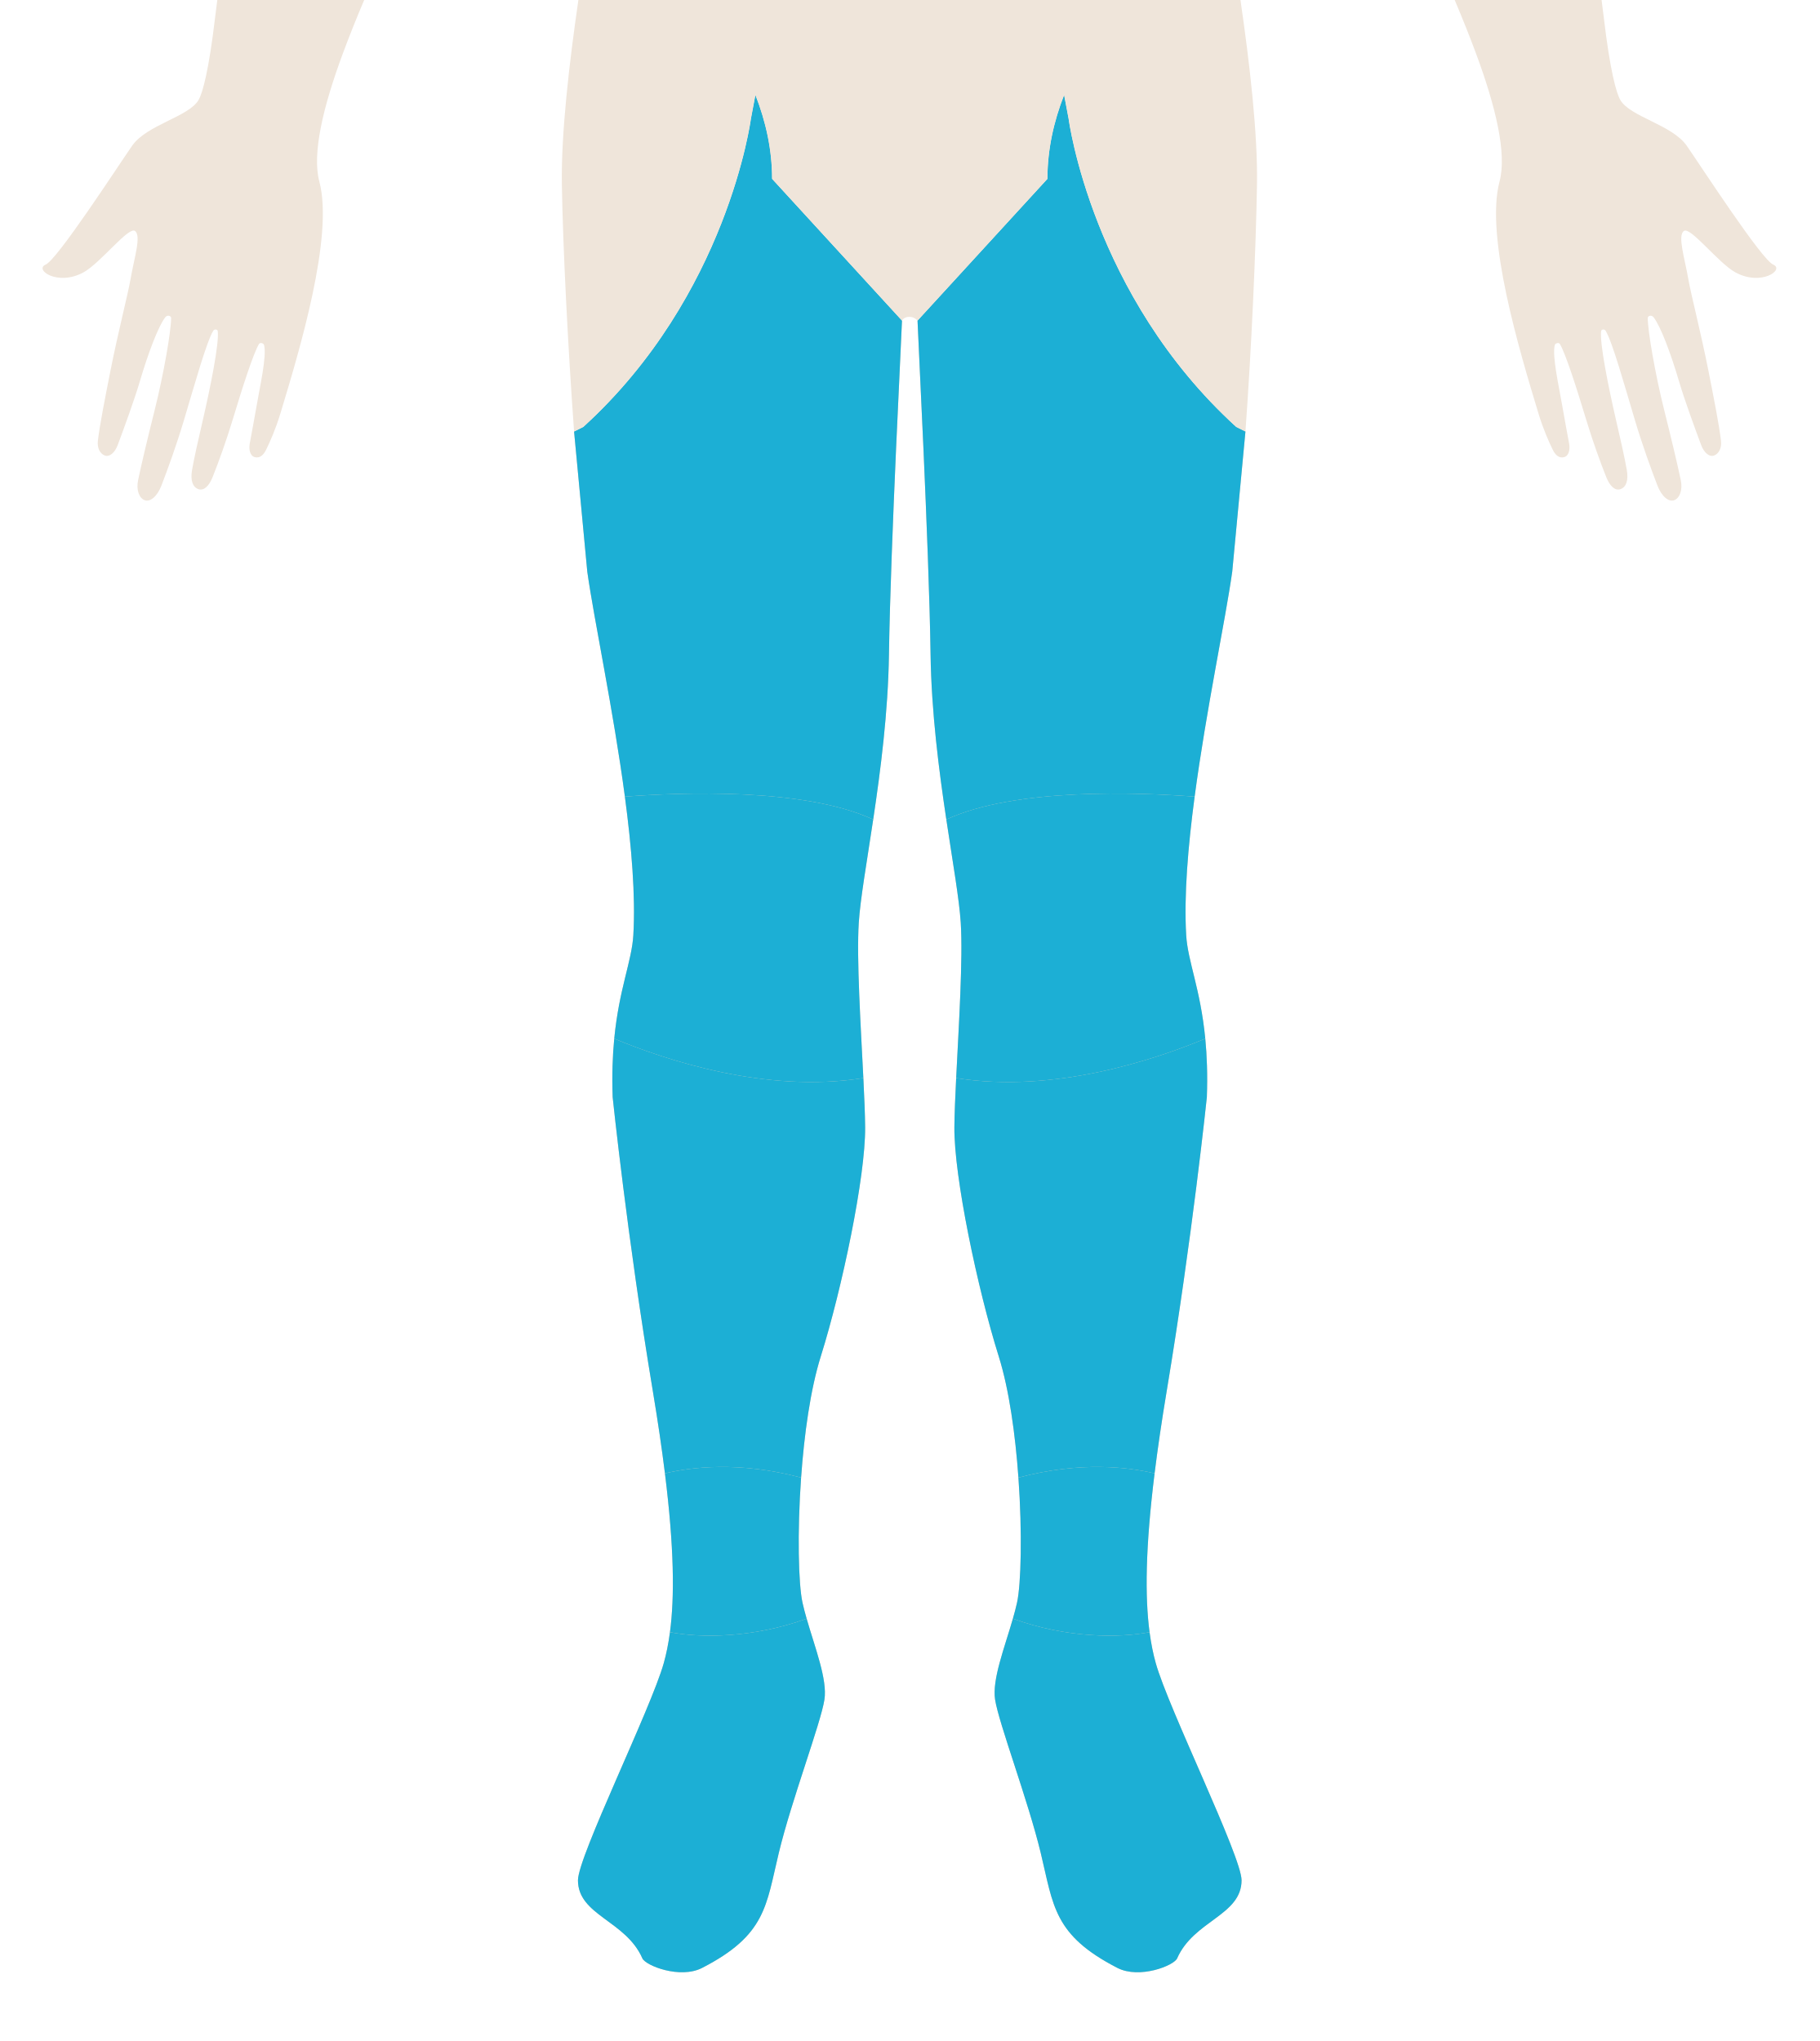
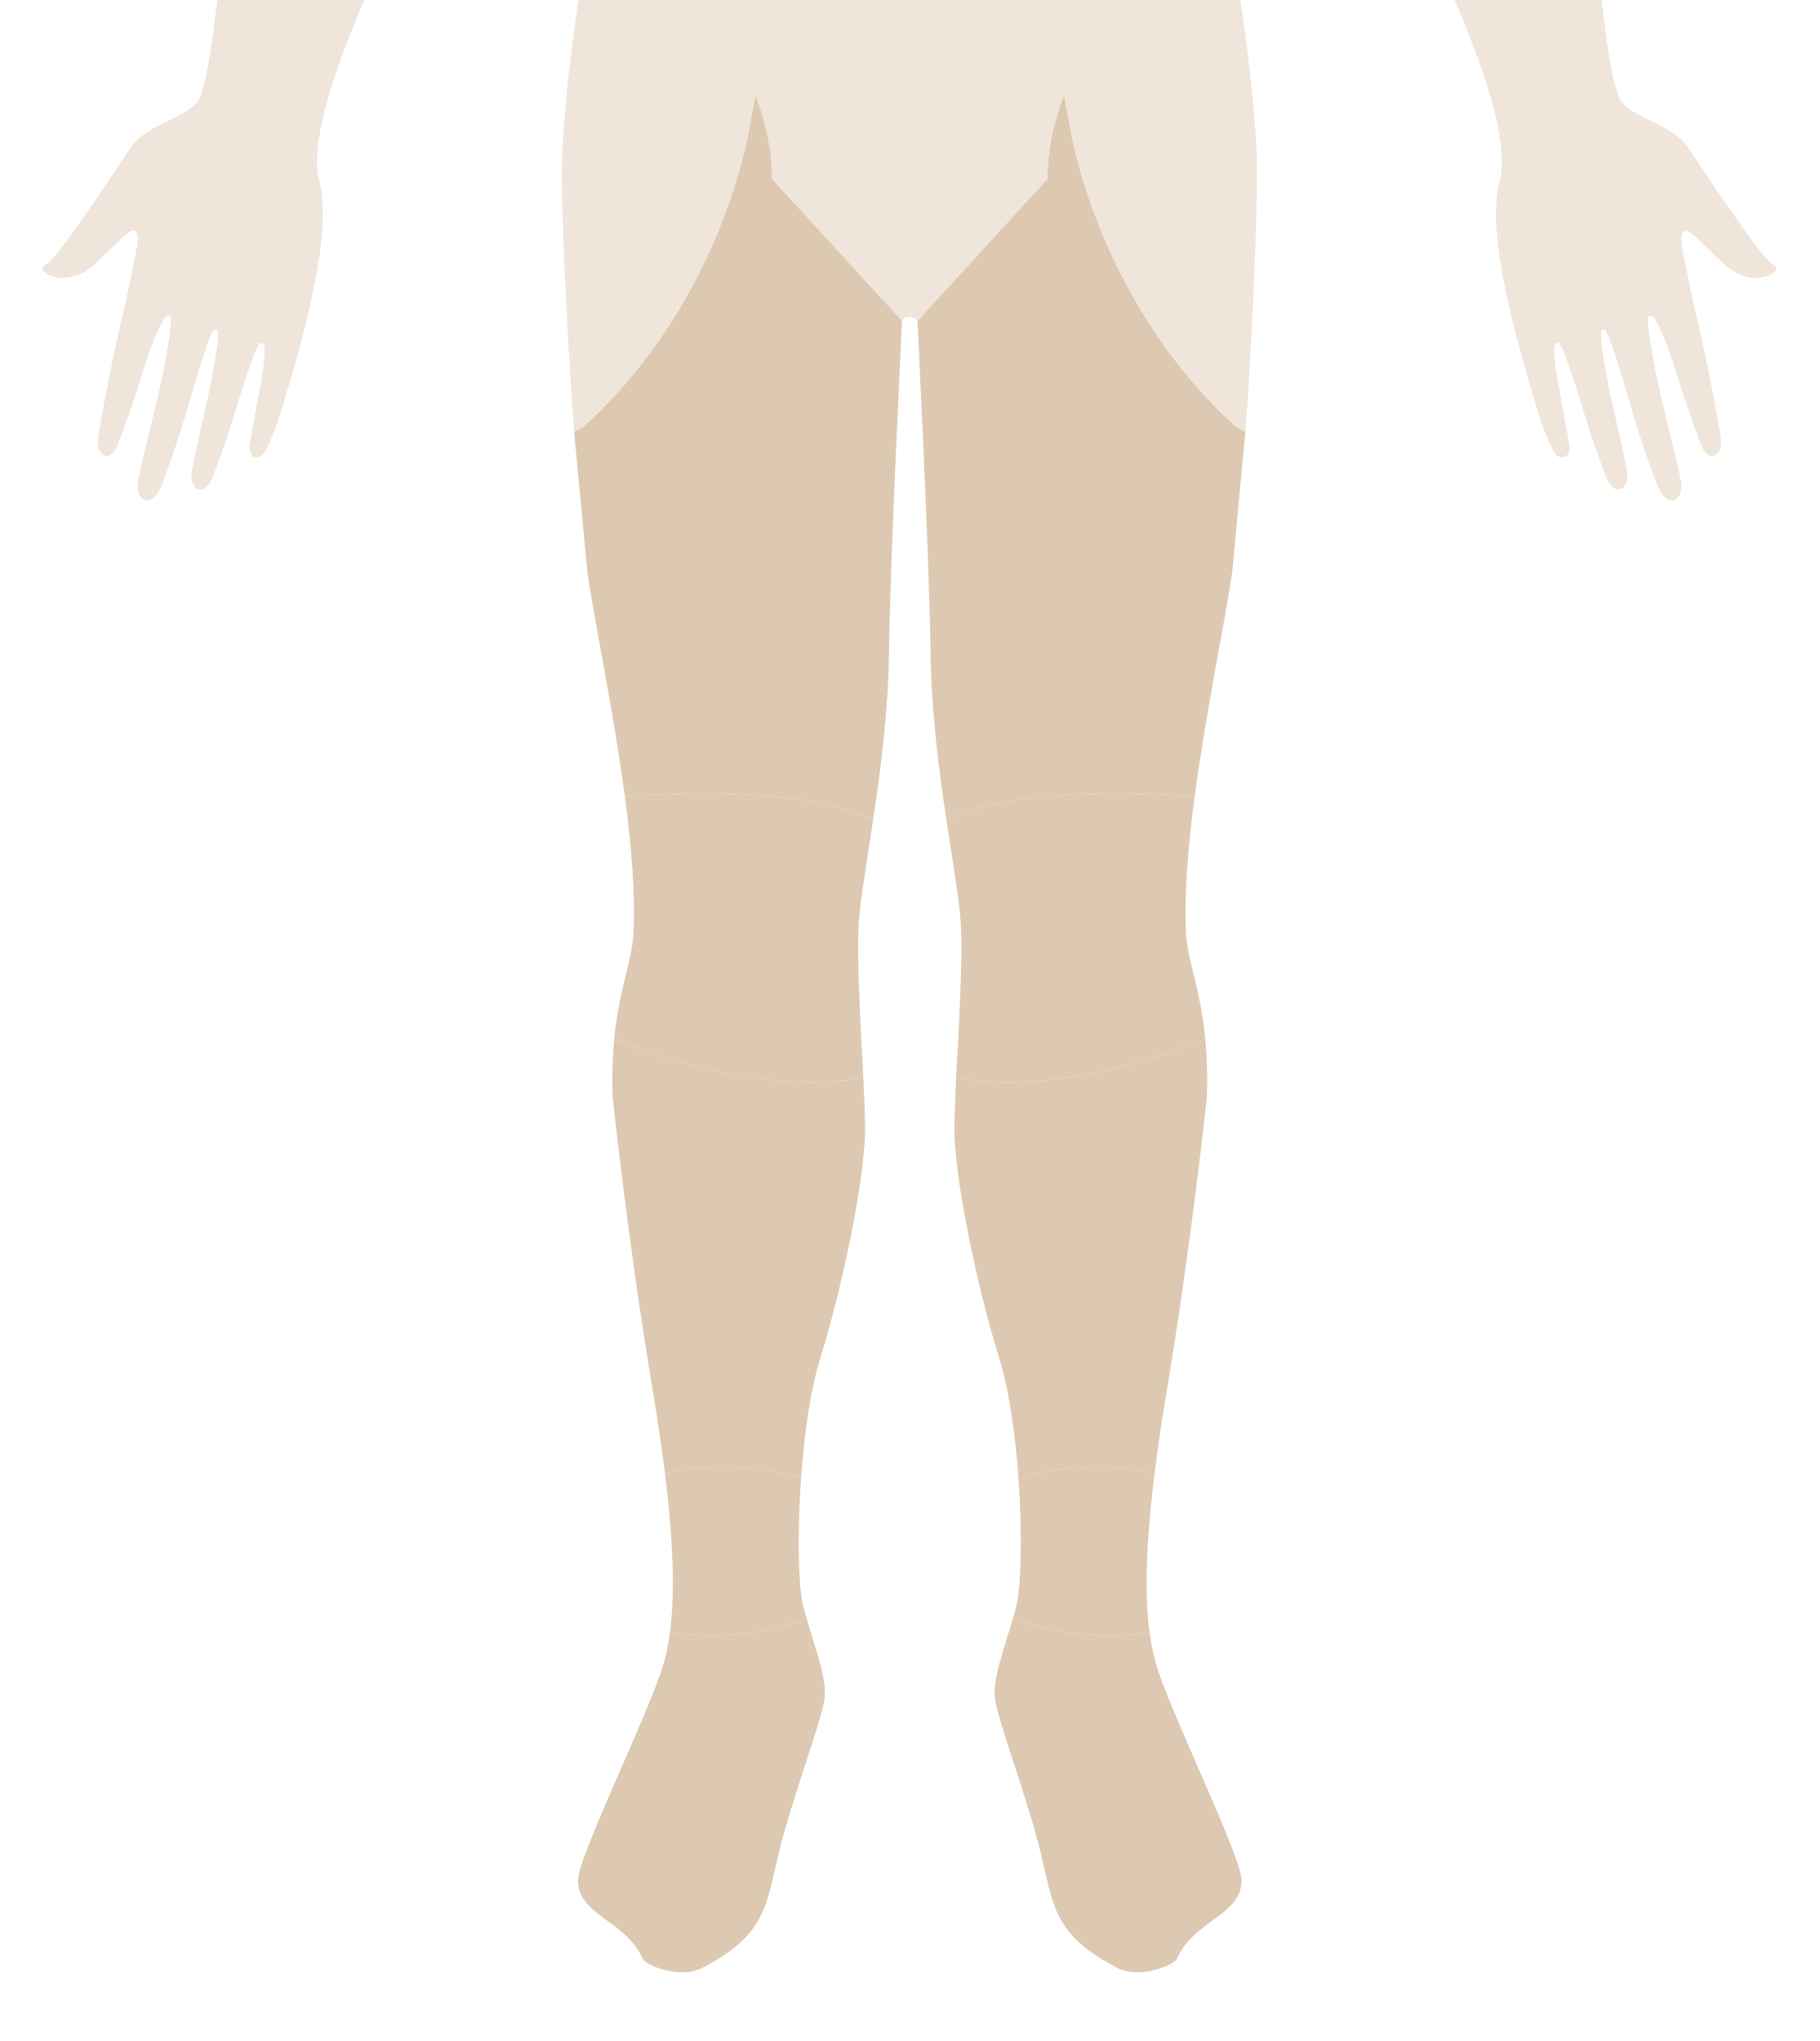
<svg xmlns="http://www.w3.org/2000/svg" version="1.1" x="0px" y="0px" width="500px" height="561px" viewBox="0 0 500 561" enable-background="new 0 0 500 561" xml:space="preserve">
  <g id="Legs">
-     <g id="Unselected_5_">
-       <path id="right_ankle" fill="#DDC9B2" d="M182.745,404.983c2.535,20.445,2.666,33.937,1.379,43.641    c8.167,1.591,22.652,1.714,37.565-3.711c-0.426-1.483-0.817-2.946-1.131-4.357c-1.128-5.08-1.474-19.261-0.393-34.416    C203.015,401.569,189.754,403.295,182.745,404.983z" />
-       <path id="right_calf" fill="#DDC9B2" d="M168.812,285.486c-0.446,4.585-0.655,9.869-0.436,16.078c0,0,4.012,38.634,11.037,80.782    c1.397,8.386,2.493,15.884,3.331,22.637c7.009-1.688,20.27-3.414,37.421,1.156c0.841-11.795,2.544-24.18,5.414-33.325    c5.858-18.67,12.303-49.432,12.186-62.962c-0.03-3.596-0.231-8.307-0.491-13.532C210.474,300.589,182.81,291.328,168.812,285.486z    " />
-       <path id="right_foot" fill="#DDC9B2" d="M184.124,448.624c-0.425,3.2-1.001,5.997-1.698,8.489    c-3.511,12.543-23.592,53.163-23.586,59.714c0.012,9.655,13.137,11.055,17.699,21.451c0.882,2.005,10.361,5.751,16.424,2.634    c17.564-9.031,17.564-17.064,21.074-31.612c3.512-14.553,11.537-35.634,12.543-42.148c0.849-5.508-2.589-14.224-4.891-22.238    C206.776,450.338,192.291,450.215,184.124,448.624z" />
-       <path id="right_thigh" fill="#DDC9B2" d="M247.893,88.125l-35.701-38.963c0-8.07-1.746-15.811-4.584-23.06l-1.245,6.591    c0,0-6.321,48.466-46.05,84.652l-2.54,1.262l3.629,38.517c1.891,13.435,7.165,38.054,10.334,61.841    c15.371-1.167,49.335-2.498,68.245,6.289c2.026-13.496,4.1-29.467,4.331-45.438C244.748,149.705,247.893,89.835,247.893,88.125z" />
-       <path id="right_knee" fill="#DDC9B2" d="M171.735,218.965c1.83,13.748,2.961,27.219,2.321,38.087    c-0.424,7.198-3.904,14.654-5.244,28.435c13.997,5.842,41.661,15.103,68.462,10.834c-0.717-14.434-1.895-32.827-1.254-42.759    c0.409-6.352,2.166-16.36,3.96-28.308C221.07,216.467,187.106,217.798,171.735,218.965z" />
-       <path id="left_ankle" fill="#DDC9B2" d="M317.312,404.983c-2.535,20.445-2.666,33.937-1.379,43.641    c-8.167,1.591-22.652,1.714-37.565-3.711c0.426-1.483,0.817-2.946,1.131-4.357c1.128-5.08,1.474-19.261,0.393-34.416    C297.042,401.569,310.303,403.295,317.312,404.983z" />
-       <path id="left_calf" fill="#DDC9B2" d="M331.244,285.486c0.446,4.585,0.655,9.869,0.436,16.078c0,0-4.012,38.634-11.037,80.782    c-1.397,8.386-2.493,15.884-3.331,22.637c-7.009-1.688-20.27-3.414-37.421,1.156c-0.841-11.795-2.544-24.18-5.414-33.325    c-5.858-18.67-12.303-49.432-12.186-62.962c0.03-3.596,0.231-8.307,0.491-13.532C289.583,300.589,317.247,291.328,331.244,285.486    z" />
-       <path id="left_foot" fill="#DDC9B2" d="M315.933,448.624c0.425,3.2,1.001,5.997,1.698,8.489    c3.511,12.543,23.592,53.163,23.586,59.714c-0.012,9.655-13.137,11.055-17.699,21.451c-0.882,2.005-10.361,5.751-16.424,2.634    c-17.564-9.031-17.564-17.064-21.074-31.612c-3.512-14.553-11.537-35.634-12.543-42.148c-0.849-5.508,2.589-14.224,4.891-22.238    C293.28,450.338,307.766,450.215,315.933,448.624z" />
-       <path id="left_thigh" fill="#DDC9B2" d="M252.164,88.125l35.701-38.963c0-8.07,1.746-15.811,4.584-23.06l1.245,6.591    c0,0,6.321,48.466,46.05,84.652l2.54,1.262l-3.629,38.517c-1.891,13.435-7.165,38.054-10.334,61.841    c-15.371-1.167-49.335-2.498-68.245,6.289c-2.026-13.496-4.1-29.467-4.331-45.438C255.309,149.705,252.164,89.835,252.164,88.125z    " />
-       <path id="left_knee" fill="#DDC9B2" d="M328.321,218.965c-1.83,13.748-2.961,27.219-2.321,38.087    c0.424,7.198,3.904,14.654,5.244,28.435c-13.997,5.842-41.661,15.103-68.462,10.834c0.717-14.434,1.895-32.827,1.254-42.759    c-0.409-6.352-2.166-16.36-3.96-28.308C278.986,216.467,312.95,217.798,328.321,218.965z" />
+     <g id="Unselected">
+       <path id="right_ankle" fill="#DDC9B2" d="M182.745,404.983c2.535,20.445,2.666,33.937,1.379,43.641    c8.167,1.591,22.652,1.714,37.565-3.711c-0.426-1.483-0.817-2.946-1.131-4.357c-1.128-5.08-1.474-19.261-0.393-34.416    C203.015,401.569,189.754,403.295,182.745,404.983z" ng-click="toggleSelection()" />
+       <path id="right_calf" fill="#DDC9B2" d="M168.812,285.486c-0.446,4.585-0.655,9.869-0.436,16.078c0,0,4.012,38.634,11.037,80.782    c1.397,8.386,2.493,15.884,3.331,22.637c7.009-1.688,20.27-3.414,37.421,1.156c0.841-11.795,2.544-24.18,5.414-33.325    c5.858-18.67,12.303-49.432,12.186-62.962c-0.03-3.596-0.231-8.307-0.491-13.532C210.474,300.589,182.81,291.328,168.812,285.486z" ng-click="toggleSelection()" />
+       <path id="right_foot" fill="#DDC9B2" d="M184.124,448.624c-0.425,3.2-1.001,5.997-1.698,8.489    c-3.511,12.543-23.592,53.163-23.586,59.714c0.012,9.655,13.137,11.055,17.699,21.451c0.882,2.005,10.361,5.751,16.424,2.634    c17.564-9.031,17.564-17.064,21.074-31.612c3.512-14.553,11.537-35.634,12.543-42.148c0.849-5.508-2.589-14.224-4.891-22.238    C206.776,450.338,192.291,450.215,184.124,448.624z" ng-click="toggleSelection()" />
+       <path id="right_thigh" fill="#DDC9B2" d="M247.893,88.125l-35.701-38.963c0-8.07-1.746-15.811-4.584-23.06l-1.245,6.591    c0,0-6.321,48.466-46.05,84.652l-2.54,1.262l3.629,38.517c1.891,13.435,7.165,38.054,10.334,61.841    c15.371-1.167,49.335-2.498,68.245,6.289c2.026-13.496,4.1-29.467,4.331-45.438C244.748,149.705,247.893,89.835,247.893,88.125z" ng-click="toggleSelection()" />
+       <path id="right_knee" fill="#DDC9B2" d="M171.735,218.965c1.83,13.748,2.961,27.219,2.321,38.087    c-0.424,7.198-3.904,14.654-5.244,28.435c13.997,5.842,41.661,15.103,68.462,10.834c-0.717-14.434-1.895-32.827-1.254-42.759    c0.409-6.352,2.166-16.36,3.96-28.308C221.07,216.467,187.106,217.798,171.735,218.965z" ng-click="toggleSelection()" />
+       <path id="left_ankle" fill="#DDC9B2" d="M317.312,404.983c-2.535,20.445-2.666,33.937-1.379,43.641    c-8.167,1.591-22.652,1.714-37.565-3.711c0.426-1.483,0.817-2.946,1.131-4.357c1.128-5.08,1.474-19.261,0.393-34.416    C297.042,401.569,310.303,403.295,317.312,404.983z" ng-click="toggleSelection()" />
+       <path id="left_calf" fill="#DDC9B2" d="M331.244,285.486c0.446,4.585,0.655,9.869,0.436,16.078c0,0-4.012,38.634-11.037,80.782    c-1.397,8.386-2.493,15.884-3.331,22.637c-7.009-1.688-20.27-3.414-37.421,1.156c-0.841-11.795-2.544-24.18-5.414-33.325    c-5.858-18.67-12.303-49.432-12.186-62.962c0.03-3.596,0.231-8.307,0.491-13.532C289.583,300.589,317.247,291.328,331.244,285.486z" ng-click="toggleSelection()" />
+       <path id="left_foot" fill="#DDC9B2" d="M315.933,448.624c0.425,3.2,1.001,5.997,1.698,8.489    c3.511,12.543,23.592,53.163,23.586,59.714c-0.012,9.655-13.137,11.055-17.699,21.451c-0.882,2.005-10.361,5.751-16.424,2.634    c-17.564-9.031-17.564-17.064-21.074-31.612c-3.512-14.553-11.537-35.634-12.543-42.148c-0.849-5.508,2.589-14.224,4.891-22.238    C293.28,450.338,307.766,450.215,315.933,448.624z" ng-click="toggleSelection()" />
+       <path id="left_thigh" fill="#DDC9B2" d="M252.164,88.125l35.701-38.963c0-8.07,1.746-15.811,4.584-23.06l1.245,6.591    c0,0,6.321,48.466,46.05,84.652l2.54,1.262l-3.629,38.517c-1.891,13.435-7.165,38.054-10.334,61.841    c-15.371-1.167-49.335-2.498-68.245,6.289c-2.026-13.496-4.1-29.467-4.331-45.438C255.309,149.705,252.164,89.835,252.164,88.125z" ng-click="toggleSelection()" />
+       <path id="left_knee" fill="#DDC9B2" d="M328.321,218.965c-1.83,13.748-2.961,27.219-2.321,38.087    c0.424,7.198,3.904,14.654,5.244,28.435c-13.997,5.842-41.661,15.103-68.462,10.834c0.717-14.434,1.895-32.827,1.254-42.759    c-0.409-6.352-2.166-16.36-3.96-28.308C278.986,216.467,312.95,217.798,328.321,218.965z" ng-click="toggleSelection()" />
    </g>
-     <g id="Selected_5_">
-       <path id="ankle_right_1_" fill="#1CAFD5" d="M182.745,404.983c2.535,20.445,2.666,33.937,1.379,43.641    c8.167,1.591,22.652,1.714,37.565-3.711c-0.426-1.483-0.817-2.946-1.131-4.357c-1.128-5.08-1.474-19.261-0.393-34.416    C203.015,401.569,189.754,403.295,182.745,404.983z" />
-       <path id="calf_right_1_" fill="#1CAFD5" d="M168.812,285.486c-0.446,4.585-0.655,9.869-0.436,16.078    c0,0,4.012,38.634,11.037,80.782c1.397,8.386,2.493,15.884,3.331,22.637c7.009-1.688,20.27-3.414,37.421,1.156    c0.841-11.795,2.544-24.18,5.414-33.325c5.858-18.67,12.303-49.432,12.186-62.962c-0.03-3.596-0.231-8.307-0.491-13.532    C210.474,300.589,182.81,291.328,168.812,285.486z" />
-       <path id="foot_right_1_" fill="#1CAFD5" d="M184.124,448.624c-0.425,3.2-1.001,5.997-1.698,8.489    c-3.511,12.543-23.592,53.163-23.586,59.714c0.012,9.655,13.137,11.055,17.699,21.451c0.882,2.005,10.361,5.751,16.424,2.634    c17.564-9.031,17.564-17.064,21.074-31.612c3.512-14.553,11.537-35.634,12.543-42.148c0.849-5.508-2.589-14.224-4.891-22.238    C206.776,450.338,192.291,450.215,184.124,448.624z" />
-       <path id="thight_right_1_" fill="#1CAFD5" d="M247.893,88.125l-35.701-38.963c0-8.07-1.746-15.811-4.584-23.06l-1.245,6.591    c0,0-6.321,48.466-46.05,84.652l-2.54,1.262l3.629,38.517c1.891,13.435,7.165,38.054,10.334,61.841    c15.371-1.167,49.335-2.498,68.245,6.289c2.026-13.496,4.1-29.467,4.331-45.438C244.748,149.705,247.893,89.835,247.893,88.125z" />
-       <path id="knee_right_1_" fill="#1CAFD5" d="M171.735,218.965c1.83,13.748,2.961,27.219,2.321,38.087    c-0.424,7.198-3.904,14.654-5.244,28.435c13.997,5.842,41.661,15.103,68.462,10.834c-0.717-14.434-1.895-32.827-1.254-42.759    c0.409-6.352,2.166-16.36,3.96-28.308C221.07,216.467,187.106,217.798,171.735,218.965z" />
-       <path id="ankle_left_1_" fill="#1CAFD5" d="M317.312,404.983c-2.535,20.445-2.666,33.937-1.379,43.641    c-8.167,1.591-22.652,1.714-37.565-3.711c0.426-1.483,0.817-2.946,1.131-4.357c1.128-5.08,1.474-19.261,0.393-34.416    C297.042,401.569,310.303,403.295,317.312,404.983z" />
-       <path id="calf_left_1_" fill="#1CAFD5" d="M331.244,285.486c0.446,4.585,0.655,9.869,0.436,16.078c0,0-4.012,38.634-11.037,80.782    c-1.397,8.386-2.493,15.884-3.331,22.637c-7.009-1.688-20.27-3.414-37.421,1.156c-0.841-11.795-2.544-24.18-5.414-33.325    c-5.858-18.67-12.303-49.432-12.186-62.962c0.03-3.596,0.231-8.307,0.491-13.532C289.583,300.589,317.247,291.328,331.244,285.486    z" />
-       <path id="foot_left_1_" fill="#1CAFD5" d="M315.933,448.624c0.425,3.2,1.001,5.997,1.698,8.489    c3.511,12.543,23.592,53.163,23.586,59.714c-0.012,9.655-13.137,11.055-17.699,21.451c-0.882,2.005-10.361,5.751-16.424,2.634    c-17.564-9.031-17.564-17.064-21.074-31.612c-3.512-14.553-11.537-35.634-12.543-42.148c-0.849-5.508,2.589-14.224,4.891-22.238    C293.28,450.338,307.766,450.215,315.933,448.624z" />
-       <path id="thigh_left_1_" fill="#1CAFD5" d="M252.164,88.125l35.701-38.963c0-8.07,1.746-15.811,4.584-23.06l1.245,6.591    c0,0,6.321,48.466,46.05,84.652l2.54,1.262l-3.629,38.517c-1.891,13.435-7.165,38.054-10.334,61.841    c-15.371-1.167-49.335-2.498-68.245,6.289c-2.026-13.496-4.1-29.467-4.331-45.438C255.309,149.705,252.164,89.835,252.164,88.125z    " />
-       <path id="knee_left_1_" fill="#1CAFD5" d="M328.321,218.965c-1.83,13.748-2.961,27.219-2.321,38.087    c0.424,7.198,3.904,14.654,5.244,28.435c-13.997,5.842-41.661,15.103-68.462,10.834c0.717-14.434,1.895-32.827,1.254-42.759    c-0.409-6.352-2.166-16.36-3.96-28.308C278.986,216.467,312.95,217.798,328.321,218.965z" />
-     </g>
-     <g id="Features_5_">
+     <g id="Features">
      <path id="hand_left" fill="#EFE5DA" d="M405.631,14.647c5.457,14.705,8.526,27.592,6.484,35.25    c-4.014,15.046,5.461,46.473,10.71,63.787c1.331,4.375,2.827,7.695,3.911,9.923c0.713,1.469,1.742,2.419,3.131,2.044    c1.275-0.34,1.664-2.064,1.38-3.69c-0.494-2.796-1.292-6.821-1.956-10.763c-0.824-4.835-2.789-13.457-1.985-16.373    c0.138-0.505,1.097-0.764,1.392-0.274c1.549,2.575,4.587,12.062,7.129,20.476c1.91,6.334,4.115,12.377,5.654,16.199    c0.945,2.355,2.357,3.73,3.841,3.234c1.606-0.543,2.262-2.442,1.776-5.241c-0.612-3.507-1.734-8.444-2.982-13.83    c-2.008-8.69-4.541-21.116-4.074-24.405c0.064-0.469,0.902-0.607,1.229-0.07c1.861,3.062,5.189,15.01,8.082,24.684    c2.045,6.83,4.43,13.373,6.141,17.83c1.197,3.109,3.156,4.625,4.643,4.054c1.44-0.547,2.377-2.728,1.779-5.558    c-0.998-4.727-2.684-11.756-4.523-19.1c-2.551-10.192-4.524-21.812-4.547-25.396c-0.006-0.666,1.057-0.935,1.598-0.235    c1.935,2.493,4.703,9.831,7.061,17.823c1.506,5.096,4.337,12.789,6.03,17.336c0.745,2.013,2.222,3.353,3.548,2.85    c1.258-0.476,2.137-1.986,1.894-4.052c-0.524-4.472-2.013-11.917-3.407-19.007c-2.17-11.023-4.834-21.121-5.605-25.609    c-0.957-5.553-2.975-11.725-1.194-13.047c1.779-1.318,9.499,8.854,14.2,11.396c7.109,3.859,13.568-0.787,10.359-2.154    c-3.21-1.367-19.744-26.874-23.762-32.665c-4.021-5.792-15.587-7.941-18.271-12.601c-1.104-1.924-2.813-8.064-4.523-22.592    c-0.178-1.509-0.387-3.146-0.615-4.87h-40.369C401.824,4.805,403.799,9.712,405.631,14.647z" />
      <path id="hand_right" fill="#EFE5DA" d="M22.908,74.882c4.699-2.543,12.42-12.715,14.199-11.396    c1.779,1.322-0.238,7.494-1.195,13.047c-0.771,4.488-3.434,14.586-5.604,25.609c-1.395,7.09-2.884,14.535-3.408,19.007    c-0.242,2.065,0.637,3.576,1.893,4.052c1.326,0.503,2.804-0.837,3.549-2.85c1.693-4.547,4.523-12.24,6.031-17.336    c2.357-7.992,5.125-15.33,7.06-17.823c0.54-0.699,1.604-0.431,1.597,0.235c-0.021,3.584-1.996,15.204-4.547,25.396    c-1.84,7.344-3.523,14.373-4.521,19.1c-0.599,2.83,0.338,5.011,1.778,5.558c1.487,0.571,3.445-0.944,4.643-4.054    c1.712-4.457,4.095-11,6.141-17.83c2.893-9.674,6.22-21.621,8.081-24.684c0.328-0.537,1.164-0.398,1.23,0.07    c0.465,3.289-2.066,15.715-4.076,24.405c-1.248,5.386-2.369,10.323-2.982,13.83c-0.484,2.799,0.171,4.698,1.777,5.241    c1.484,0.496,2.896-0.879,3.842-3.234c1.538-3.822,3.743-9.865,5.654-16.199c2.541-8.413,5.578-17.9,7.128-20.476    c0.295-0.489,1.255-0.23,1.392,0.274c0.803,2.916-1.162,11.538-1.984,16.373c-0.664,3.941-1.463,7.967-1.957,10.763    c-0.284,1.626,0.104,3.351,1.38,3.69c1.388,0.375,2.419-0.575,3.131-2.044c1.085-2.228,2.58-5.548,3.911-9.923    c5.248-17.314,14.725-48.741,10.71-63.787c-2.042-7.658,1.028-20.545,6.484-35.25C96.075,9.712,98.049,4.805,100.09,0H59.72    c-0.229,1.724-0.437,3.361-0.614,4.87c-1.711,14.527-3.42,20.668-4.524,22.592c-2.685,4.659-14.251,6.809-18.271,12.601    c-4.019,5.791-20.553,31.298-23.764,32.665C9.338,74.095,15.798,78.741,22.908,74.882z" />
-       <path id="body_2_" fill="#EFE5DA" d="M293.694,32.693c0,0,6.321,48.466,46.05,84.652l2.54,1.262    c1.704-23.507,2.881-50.32,3.173-67.812c0.234-14.085-2.029-33.502-4.541-50.795H158.958c-2.511,17.293-4.775,36.71-4.541,50.795    c0.291,17.405,1.662,44.387,3.355,67.812l2.54-1.262c39.729-36.187,46.05-84.652,46.05-84.652l1.245-6.591    c2.838,7.249,4.584,14.989,4.584,23.06l35.701,38.963c0,0,0.502-1.038,2.001-1.038s2.271,1.038,2.271,1.038l35.701-38.963    c0-8.07,1.746-15.811,4.584-23.06L293.694,32.693z" />
+       <path id="body" fill="#EFE5DA" d="M293.694,32.693c0,0,6.321,48.466,46.05,84.652l2.54,1.262    c1.704-23.507,2.881-50.32,3.173-67.812c0.234-14.085-2.029-33.502-4.541-50.795H158.958c-2.511,17.293-4.775,36.71-4.541,50.795    c0.291,17.405,1.662,44.387,3.355,67.812l2.54-1.262c39.729-36.187,46.05-84.652,46.05-84.652l1.245-6.591    c2.838,7.249,4.584,14.989,4.584,23.06l35.701,38.963c0,0,0.502-1.038,2.001-1.038s2.271,1.038,2.271,1.038l35.701-38.963    c0-8.07,1.746-15.811,4.584-23.06L293.694,32.693z" />
    </g>
  </g>
-   <g id="Arm__x28_L_x29_">
-     <g id="Unselected_3_">
- 	</g>
-     <g id="Selected_3_">
- 	</g>
-     <g id="Features_3_">
- 	</g>
-   </g>
-   <g id="Arm__x28_R_x29_">
-     <g id="Unselected_4_">
- 	</g>
-     <g id="Selected_4_">
- 	</g>
-     <g id="Features_4_">
- 	</g>
-   </g>
-   <g id="Body__x28_B_x29_">
-     <g id="Unselected_2_">
- 	</g>
-     <g id="Selected_2_">
- 	</g>
-     <g id="Features_2_">
- 	</g>
-   </g>
-   <g id="Body__x28_F_x29_">
-     <g id="Unselected">
- 	</g>
-     <g id="Selected">
- 	</g>
-     <g id="Features_1_">
- 	</g>
-   </g>
-   <g id="Head">
-     <g id="Unselected_1_">
- 	</g>
-     <g id="Selected_1_">
- 	</g>
-     <g id="Features">
- 	</g>
-   </g>
</svg>
